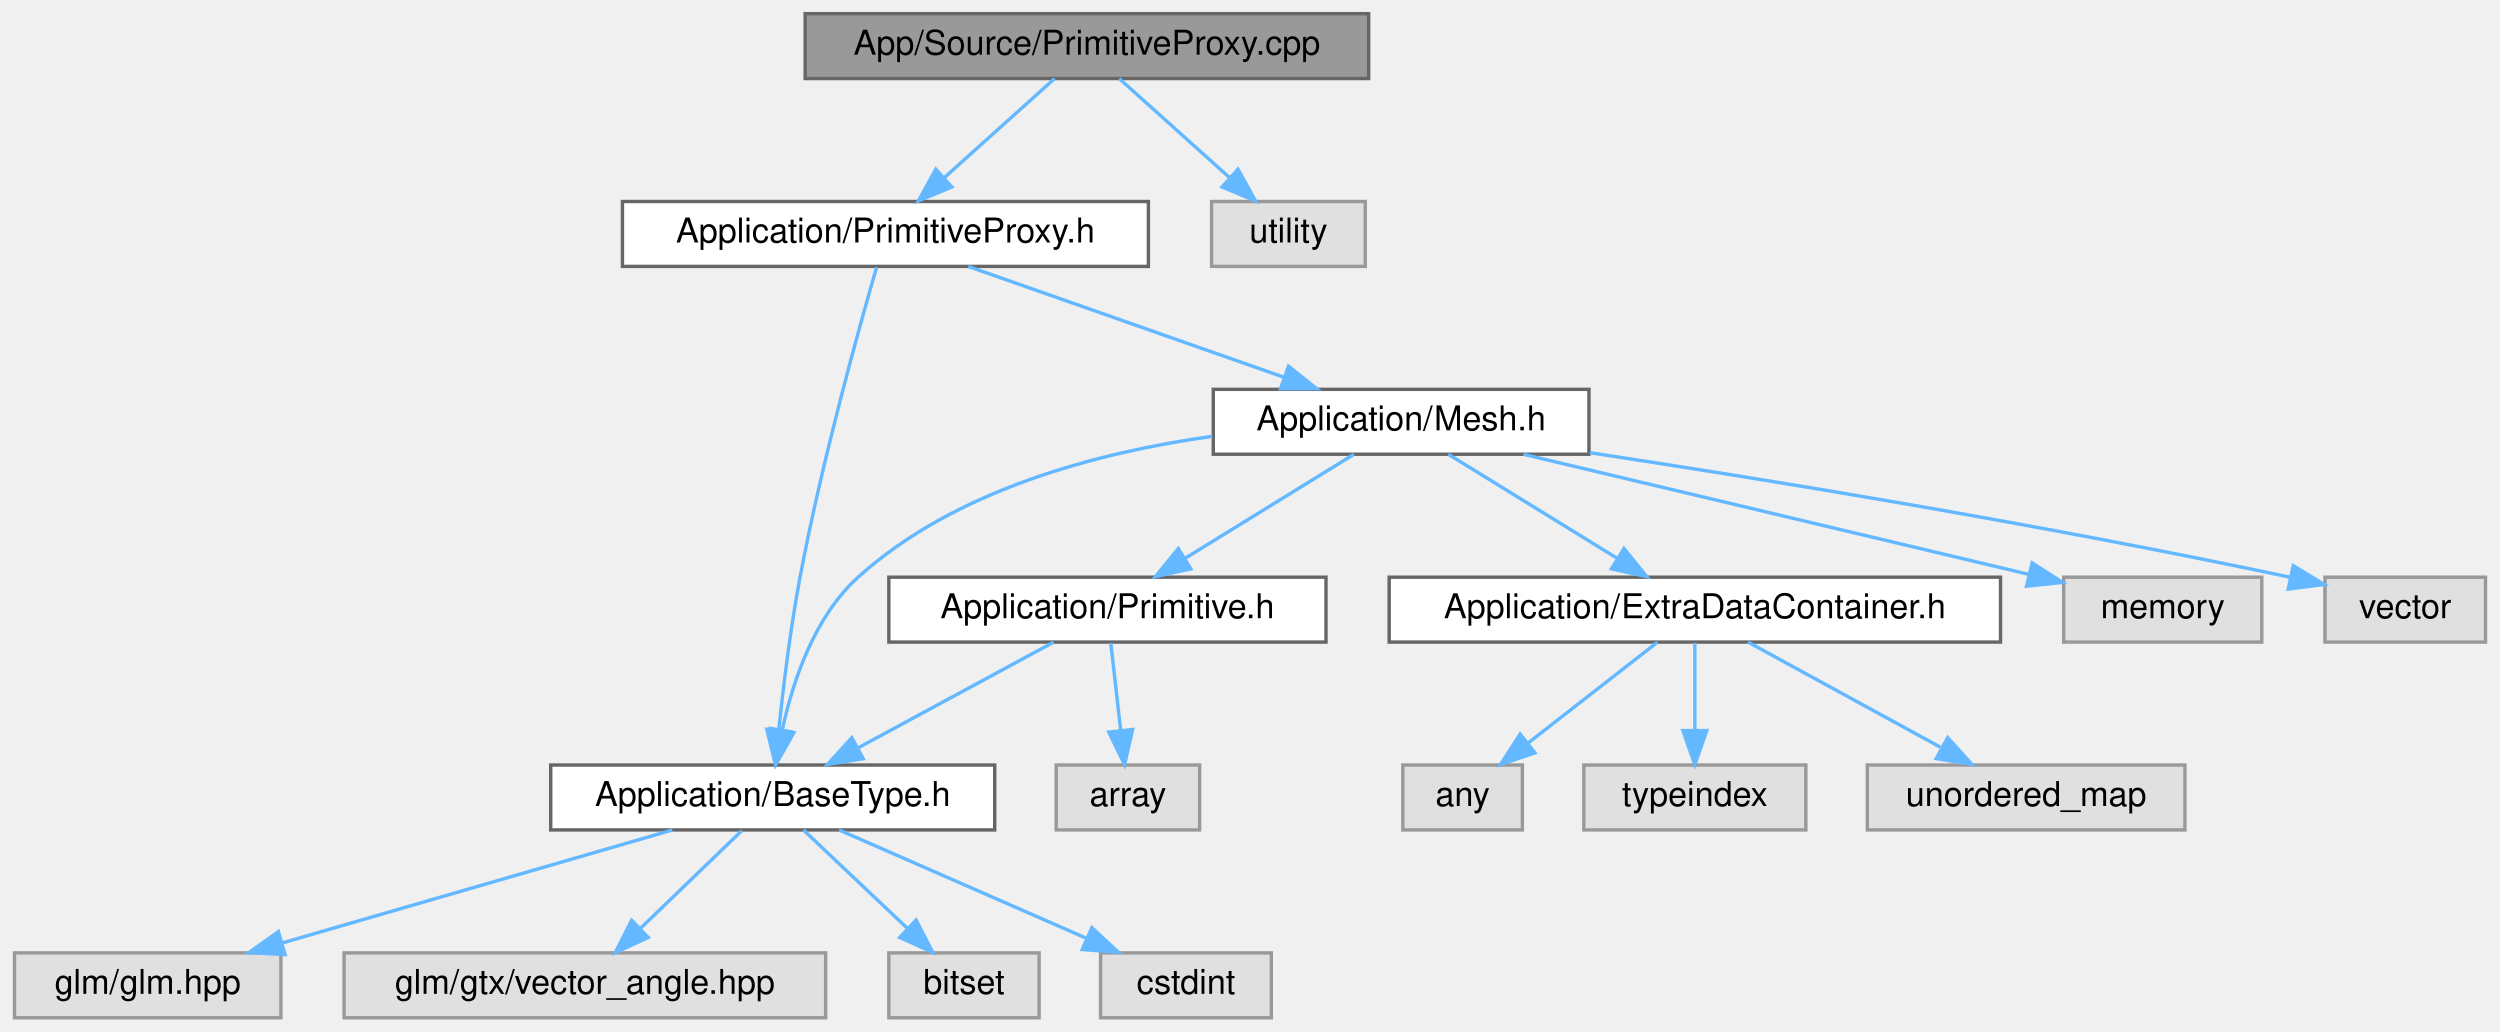
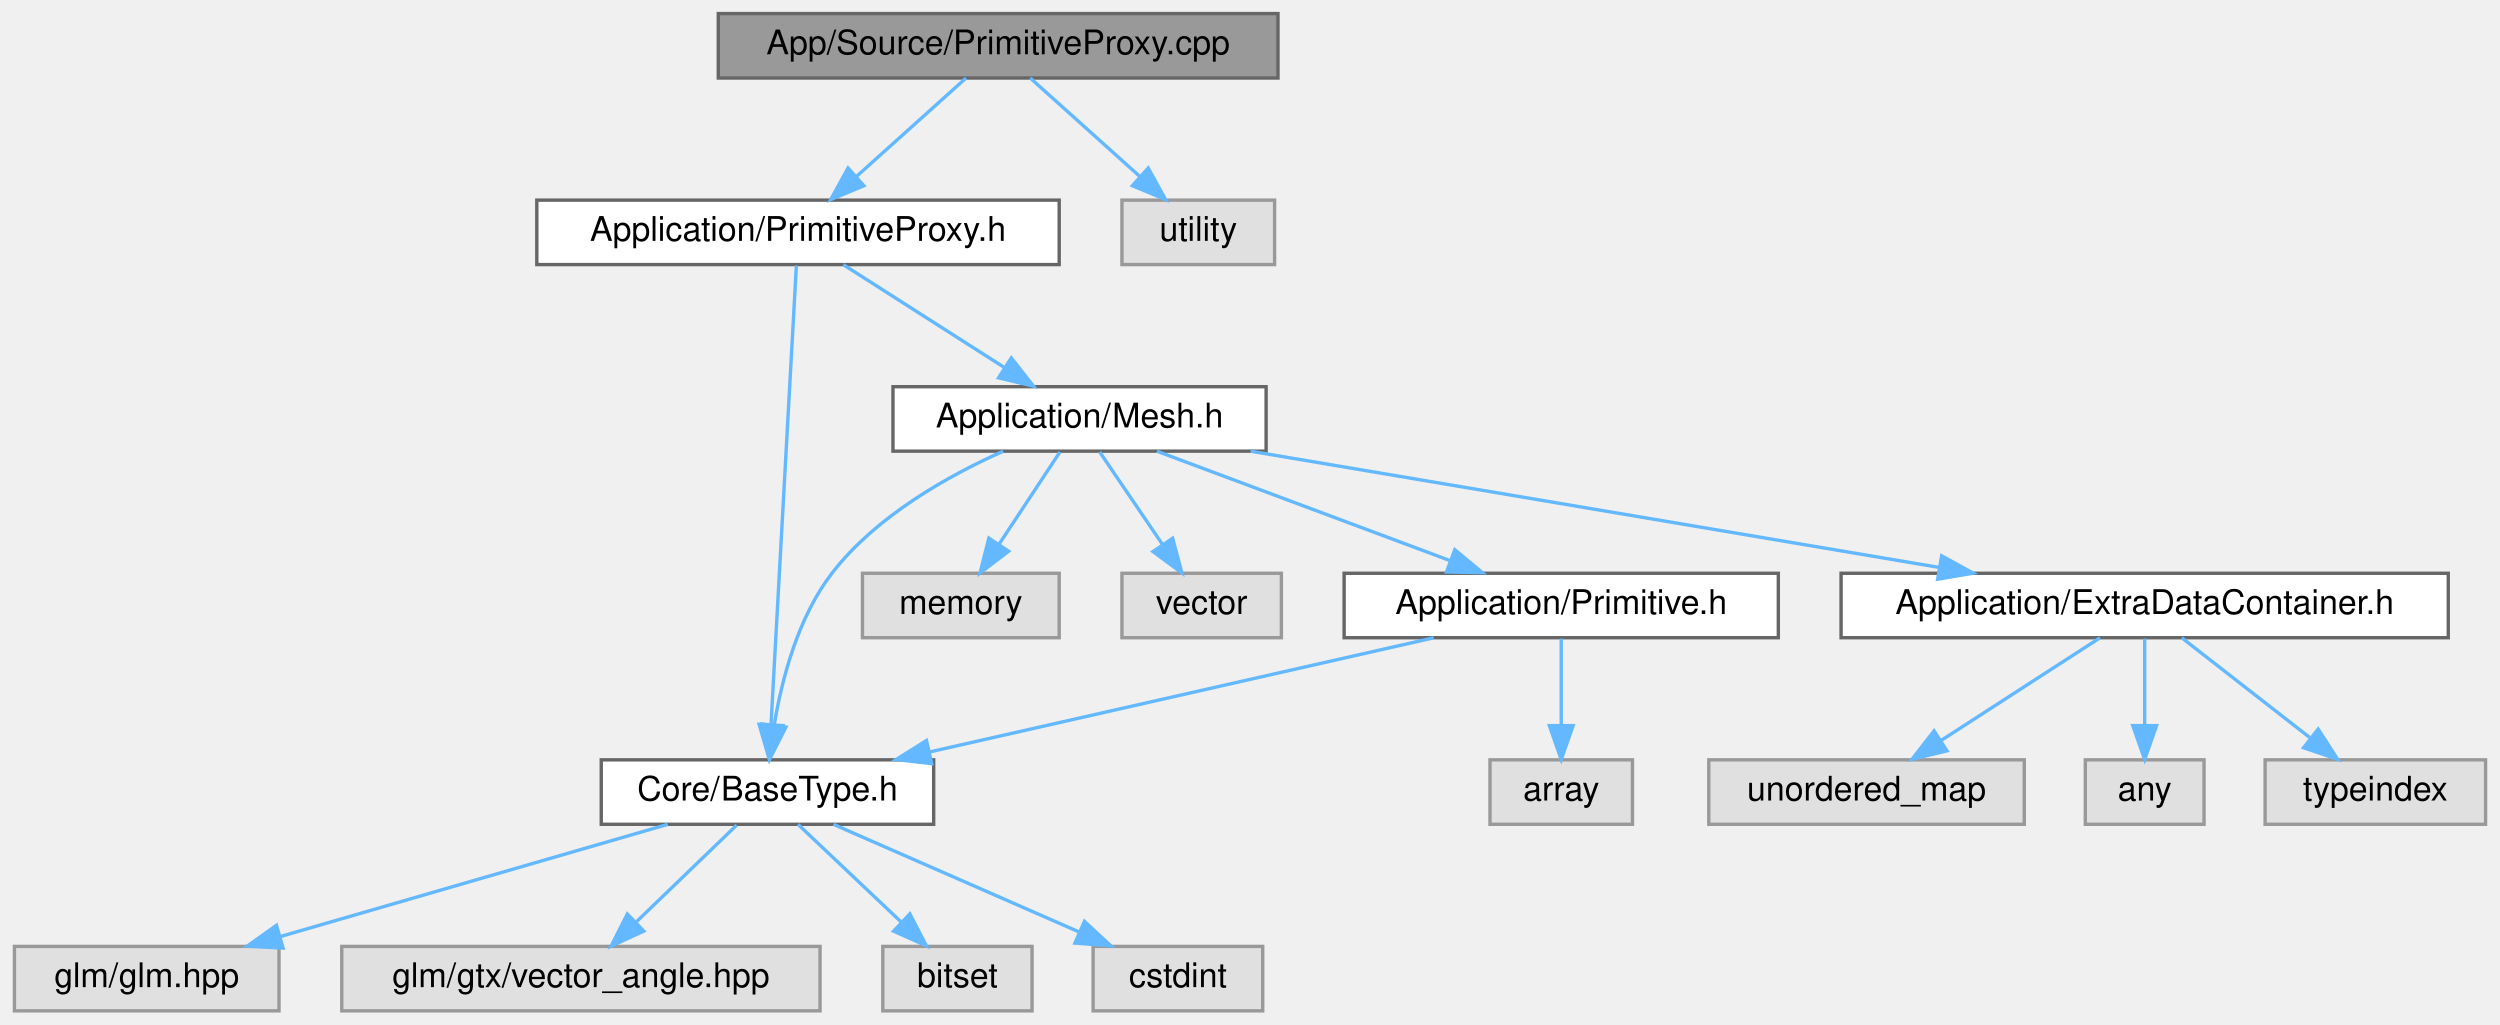
- <svg xmlns="http://www.w3.org/2000/svg" xmlns:xlink="http://www.w3.org/1999/xlink" width="732pt" height="302pt" viewBox="0.00 0.00 731.50 302.00">
+ <svg xmlns="http://www.w3.org/2000/svg" xmlns:xlink="http://www.w3.org/1999/xlink" width="737pt" height="302pt" viewBox="0.00 0.00 736.50 302.00">
  <g id="graph0" class="graph" transform="scale(1 1) rotate(0) translate(4 298)">
    <g id="Node000001" class="node">
      <g id="a_Node000001">
        <a xlink:title=" ">
-           <polygon fill="#999999" stroke="#666666" points="396.5,-294 231.5,-294 231.5,-275 396.5,-275 396.5,-294" />
-           <text text-anchor="middle" x="314" y="-282" font-family="Helvetica,sans-Serif" font-size="10.00">App/Source/PrimitiveProxy.cpp</text>
+           <polygon fill="#999999" stroke="#666666" points="372.5,-294 207.5,-294 207.5,-275 372.5,-275 372.5,-294" />
+           <text text-anchor="middle" x="290" y="-282" font-family="Helvetica,sans-Serif" font-size="10.00">App/Source/PrimitiveProxy.cpp</text>
        </a>
      </g>
    </g>
    <g id="Node000002" class="node">
      <g id="a_Node000002">
        <a xlink:href="PrimitiveProxy_8h.html" target="_top" xlink:title=" ">
-           <polygon fill="white" stroke="#666666" points="332,-239 178,-239 178,-220 332,-220 332,-239" />
-           <text text-anchor="middle" x="255" y="-227" font-family="Helvetica,sans-Serif" font-size="10.00">Application/PrimitiveProxy.h</text>
+           <polygon fill="white" stroke="#666666" points="308,-239 154,-239 154,-220 308,-220 308,-239" />
+           <text text-anchor="middle" x="231" y="-227" font-family="Helvetica,sans-Serif" font-size="10.00">Application/PrimitiveProxy.h</text>
        </a>
      </g>
    </g>
    <g id="edge1_Node000001_Node000002" class="edge">
      <g id="a_edge1_Node000001_Node000002">
        <a xlink:title=" ">
-           <path fill="none" stroke="#63b8ff" d="M304.52,-274.98C295.8,-267.15 282.66,-255.34 272.1,-245.86" />
-           <polygon fill="#63b8ff" stroke="#63b8ff" points="274.43,-243.25 264.65,-239.17 269.75,-248.46 274.43,-243.25" />
+           <path fill="none" stroke="#63b8ff" d="M280.52,-274.98C271.8,-267.15 258.66,-255.34 248.1,-245.86" />
+           <polygon fill="#63b8ff" stroke="#63b8ff" points="250.43,-243.25 240.65,-239.17 245.75,-248.46 250.43,-243.25" />
        </a>
      </g>
    </g>
    <g id="Node000017" class="node">
      <g id="a_Node000017">
        <a xlink:title=" ">
-           <polygon fill="#e0e0e0" stroke="#999999" points="395.5,-239 350.5,-239 350.5,-220 395.5,-220 395.5,-239" />
-           <text text-anchor="middle" x="373" y="-227" font-family="Helvetica,sans-Serif" font-size="10.00">utility</text>
+           <polygon fill="#e0e0e0" stroke="#999999" points="371.5,-239 326.5,-239 326.5,-220 371.5,-220 371.5,-239" />
+           <text text-anchor="middle" x="349" y="-227" font-family="Helvetica,sans-Serif" font-size="10.00">utility</text>
        </a>
      </g>
    </g>
    <g id="edge18_Node000001_Node000017" class="edge">
      <g id="a_edge18_Node000001_Node000017">
        <a xlink:title=" ">
-           <path fill="none" stroke="#63b8ff" d="M323.48,-274.98C332.2,-267.15 345.34,-255.34 355.9,-245.86" />
-           <polygon fill="#63b8ff" stroke="#63b8ff" points="358.25,-248.46 363.35,-239.17 353.57,-243.25 358.25,-248.46" />
+           <path fill="none" stroke="#63b8ff" d="M299.48,-274.98C308.2,-267.15 321.34,-255.34 331.9,-245.86" />
+           <polygon fill="#63b8ff" stroke="#63b8ff" points="334.25,-248.46 339.35,-239.17 329.57,-243.25 334.25,-248.46" />
        </a>
      </g>
    </g>
    <g id="Node000003" class="node">
      <g id="a_Node000003">
-         <a xlink:href="BaseType_8h.html" target="_top" xlink:title=" ">
-           <polygon fill="white" stroke="#666666" points="287,-74 157,-74 157,-55 287,-55 287,-74" />
-           <text text-anchor="middle" x="222" y="-62" font-family="Helvetica,sans-Serif" font-size="10.00">Application/BaseType.h</text>
+         <a xlink:href="Mesh_8h.html" target="_top" xlink:title=" ">
+           <polygon fill="white" stroke="#666666" points="369,-184 259,-184 259,-165 369,-165 369,-184" />
+           <text text-anchor="middle" x="314" y="-172" font-family="Helvetica,sans-Serif" font-size="10.00">Application/Mesh.h</text>
        </a>
      </g>
    </g>
    <g id="edge2_Node000002_Node000003" class="edge">
      <g id="a_edge2_Node000002_Node000003">
        <a xlink:title=" ">
-           <path fill="none" stroke="#63b8ff" d="M252.43,-219.79C247.45,-202.59 236.38,-162.96 230,-129 227.2,-114.12 225.12,-97.08 223.78,-84.41" />
-           <polygon fill="#63b8ff" stroke="#63b8ff" points="227.23,-83.78 222.76,-74.18 220.27,-84.48 227.23,-83.78" />
+           <path fill="none" stroke="#63b8ff" d="M244.34,-219.98C257.09,-211.84 276.55,-199.41 291.67,-189.76" />
+           <polygon fill="#63b8ff" stroke="#63b8ff" points="293.88,-192.5 300.42,-184.17 290.11,-186.6 293.88,-192.5" />
+         </a>
+       </g>
+     </g>
+     <g id="Node000009" class="node">
+       <g id="a_Node000009">
+         <a xlink:href="BaseType_8h.html" target="_top" xlink:title=" ">
+           <polygon fill="white" stroke="#666666" points="271,-74 173,-74 173,-55 271,-55 271,-74" />
+           <text text-anchor="middle" x="222" y="-62" font-family="Helvetica,sans-Serif" font-size="10.00">Core/BaseType.h</text>
+         </a>
+       </g>
+     </g>
+     <g id="edge17_Node000002_Node000009" class="edge">
+       <g id="a_edge17_Node000002_Node000009">
+         <a xlink:title=" ">
+           <path fill="none" stroke="#63b8ff" d="M230.52,-219.74C229.11,-194.31 225.01,-120.08 223.06,-84.69" />
+           <polygon fill="#63b8ff" stroke="#63b8ff" points="226.53,-84.1 222.49,-74.31 219.54,-84.48 226.53,-84.1" />
+         </a>
+       </g>
+     </g>
+     <g id="Node000004" class="node">
+       <g id="a_Node000004">
+         <a xlink:href="ExtraDataContainer_8h.html" target="_top" xlink:title=" ">
+           <polygon fill="white" stroke="#666666" points="717.5,-129 538.5,-129 538.5,-110 717.5,-110 717.5,-129" />
+           <text text-anchor="middle" x="628" y="-117" font-family="Helvetica,sans-Serif" font-size="10.00">Application/ExtraDataContainer.h</text>
+         </a>
+       </g>
+     </g>
+     <g id="edge3_Node000003_Node000004" class="edge">
+       <g id="a_edge3_Node000003_Node000004">
+         <a xlink:title=" ">
+           <path fill="none" stroke="#63b8ff" d="M364.45,-164.98C419.76,-155.65 508.47,-140.67 567.48,-130.71" />
+           <polygon fill="#63b8ff" stroke="#63b8ff" points="568.14,-134.15 577.42,-129.04 566.97,-127.25 568.14,-134.15" />
        </a>
      </g>
    </g>
    <g id="Node000008" class="node">
      <g id="a_Node000008">
-         <a xlink:href="Mesh_8h.html" target="_top" xlink:title=" ">
-           <polygon fill="white" stroke="#666666" points="461,-184 351,-184 351,-165 461,-165 461,-184" />
-           <text text-anchor="middle" x="406" y="-172" font-family="Helvetica,sans-Serif" font-size="10.00">Application/Mesh.h</text>
-         </a>
-       </g>
-     </g>
-     <g id="edge7_Node000002_Node000008" class="edge">
-       <g id="a_edge7_Node000002_Node000008">
-         <a xlink:title=" ">
-           <path fill="none" stroke="#63b8ff" d="M279.26,-219.98C304.32,-211.19 343.63,-197.39 371.83,-187.49" />
-           <polygon fill="#63b8ff" stroke="#63b8ff" points="373.02,-190.78 381.3,-184.17 370.7,-184.18 373.02,-190.78" />
-         </a>
-       </g>
-     </g>
-     <g id="Node000004" class="node">
-       <g id="a_Node000004">
+         <a xlink:href="Primitive_8h.html" target="_top" xlink:title=" ">
+           <polygon fill="white" stroke="#666666" points="520,-129 392,-129 392,-110 520,-110 520,-129" />
+           <text text-anchor="middle" x="456" y="-117" font-family="Helvetica,sans-Serif" font-size="10.00">Application/Primitive.h</text>
+         </a>
+       </g>
+     </g>
+     <g id="edge7_Node000003_Node000008" class="edge">
+       <g id="a_edge7_Node000003_Node000008">
+         <a xlink:title=" ">
+           <path fill="none" stroke="#63b8ff" d="M336.81,-164.98C360.17,-156.27 396.7,-142.63 423.17,-132.75" />
+           <polygon fill="#63b8ff" stroke="#63b8ff" points="424.63,-135.95 432.77,-129.17 422.18,-129.39 424.63,-135.95" />
+         </a>
+       </g>
+     </g>
+     <g id="edge14_Node000003_Node000009" class="edge">
+       <g id="a_edge14_Node000003_Node000009">
+         <a xlink:title=" ">
+           <path fill="none" stroke="#63b8ff" d="M291.46,-164.97C275.22,-157.72 253.96,-145.81 241,-129 231.01,-116.04 226.25,-97.89 224,-84.31" />
+           <polygon fill="#63b8ff" stroke="#63b8ff" points="227.44,-83.64 222.64,-74.19 220.5,-84.57 227.44,-83.64" />
+         </a>
+       </g>
+     </g>
+     <g id="Node000015" class="node">
+       <g id="a_Node000015">
+         <a xlink:title=" ">
+           <polygon fill="#e0e0e0" stroke="#999999" points="308,-129 250,-129 250,-110 308,-110 308,-129" />
+           <text text-anchor="middle" x="279" y="-117" font-family="Helvetica,sans-Serif" font-size="10.00">memory</text>
+         </a>
+       </g>
+     </g>
+     <g id="edge15_Node000003_Node000015" class="edge">
+       <g id="a_edge15_Node000003_Node000015">
+         <a xlink:title=" ">
+           <path fill="none" stroke="#63b8ff" d="M308.22,-164.75C303.38,-157.42 296.32,-146.73 290.36,-137.7" />
+           <polygon fill="#63b8ff" stroke="#63b8ff" points="293.1,-135.5 284.67,-129.09 287.26,-139.36 293.1,-135.5" />
+         </a>
+       </g>
+     </g>
+     <g id="Node000016" class="node">
+       <g id="a_Node000016">
+         <a xlink:title=" ">
+           <polygon fill="#e0e0e0" stroke="#999999" points="373.5,-129 326.5,-129 326.5,-110 373.5,-110 373.5,-129" />
+           <text text-anchor="middle" x="350" y="-117" font-family="Helvetica,sans-Serif" font-size="10.00">vector</text>
+         </a>
+       </g>
+     </g>
+     <g id="edge16_Node000003_Node000016" class="edge">
+       <g id="a_edge16_Node000003_Node000016">
+         <a xlink:title=" ">
+           <path fill="none" stroke="#63b8ff" d="M319.94,-164.75C324.98,-157.34 332.34,-146.5 338.51,-137.41" />
+           <polygon fill="#63b8ff" stroke="#63b8ff" points="341.44,-139.33 344.17,-129.09 335.65,-135.39 341.44,-139.33" />
+         </a>
+       </g>
+     </g>
+     <g id="Node000005" class="node">
+       <g id="a_Node000005">
+         <a xlink:title=" ">
+           <polygon fill="#e0e0e0" stroke="#999999" points="645.5,-74 610.5,-74 610.5,-55 645.5,-55 645.5,-74" />
+           <text text-anchor="middle" x="628" y="-62" font-family="Helvetica,sans-Serif" font-size="10.00">any</text>
+         </a>
+       </g>
+     </g>
+     <g id="edge4_Node000004_Node000005" class="edge">
+       <g id="a_edge4_Node000004_Node000005">
+         <a xlink:title=" ">
+           <path fill="none" stroke="#63b8ff" d="M628,-109.75C628,-102.8 628,-92.85 628,-84.13" />
+           <polygon fill="#63b8ff" stroke="#63b8ff" points="631.5,-84.09 628,-74.09 624.5,-84.09 631.5,-84.09" />
+         </a>
+       </g>
+     </g>
+     <g id="Node000006" class="node">
+       <g id="a_Node000006">
+         <a xlink:title=" ">
+           <polygon fill="#e0e0e0" stroke="#999999" points="728.5,-74 663.5,-74 663.5,-55 728.5,-55 728.5,-74" />
+           <text text-anchor="middle" x="696" y="-62" font-family="Helvetica,sans-Serif" font-size="10.00">typeindex</text>
+         </a>
+       </g>
+     </g>
+     <g id="edge5_Node000004_Node000006" class="edge">
+       <g id="a_edge5_Node000004_Node000006">
+         <a xlink:title=" ">
+           <path fill="none" stroke="#63b8ff" d="M638.93,-109.98C649.08,-102.07 664.42,-90.11 676.65,-80.58" />
+           <polygon fill="#63b8ff" stroke="#63b8ff" points="679.14,-83.08 684.88,-74.17 674.84,-77.56 679.14,-83.08" />
+         </a>
+       </g>
+     </g>
+     <g id="Node000007" class="node">
+       <g id="a_Node000007">
+         <a xlink:title=" ">
+           <polygon fill="#e0e0e0" stroke="#999999" points="592.5,-74 499.5,-74 499.5,-55 592.5,-55 592.5,-74" />
+           <text text-anchor="middle" x="546" y="-62" font-family="Helvetica,sans-Serif" font-size="10.00">unordered_map</text>
+         </a>
+       </g>
+     </g>
+     <g id="edge6_Node000004_Node000007" class="edge">
+       <g id="a_edge6_Node000004_Node000007">
+         <a xlink:title=" ">
+           <path fill="none" stroke="#63b8ff" d="M614.83,-109.98C602.23,-101.84 583,-89.41 568.06,-79.76" />
+           <polygon fill="#63b8ff" stroke="#63b8ff" points="569.71,-76.66 559.41,-74.17 565.91,-82.54 569.71,-76.66" />
+         </a>
+       </g>
+     </g>
+     <g id="edge8_Node000008_Node000009" class="edge">
+       <g id="a_edge8_Node000008_Node000009">
+         <a xlink:title=" ">
+           <path fill="none" stroke="#63b8ff" d="M418.4,-109.98C378.01,-100.84 313.72,-86.27 269.77,-76.32" />
+           <polygon fill="#63b8ff" stroke="#63b8ff" points="270.42,-72.88 259.89,-74.08 268.87,-79.7 270.42,-72.88" />
+         </a>
+       </g>
+     </g>
+     <g id="Node000014" class="node">
+       <g id="a_Node000014">
+         <a xlink:title=" ">
+           <polygon fill="#e0e0e0" stroke="#999999" points="477,-74 435,-74 435,-55 477,-55 477,-74" />
+           <text text-anchor="middle" x="456" y="-62" font-family="Helvetica,sans-Serif" font-size="10.00">array</text>
+         </a>
+       </g>
+     </g>
+     <g id="edge13_Node000008_Node000014" class="edge">
+       <g id="a_edge13_Node000008_Node000014">
+         <a xlink:title=" ">
+           <path fill="none" stroke="#63b8ff" d="M456,-109.75C456,-102.8 456,-92.85 456,-84.13" />
+           <polygon fill="#63b8ff" stroke="#63b8ff" points="459.5,-84.09 456,-74.09 452.5,-84.09 459.5,-84.09" />
+         </a>
+       </g>
+     </g>
+     <g id="Node000010" class="node">
+       <g id="a_Node000010">
        <a xlink:title=" ">
          <polygon fill="#e0e0e0" stroke="#999999" points="78,-19 0,-19 0,0 78,0 78,-19" />
          <text text-anchor="middle" x="39" y="-7" font-family="Helvetica,sans-Serif" font-size="10.00">glm/glm.hpp</text>
        </a>
      </g>
    </g>
-     <g id="edge3_Node000003_Node000004" class="edge">
-       <g id="a_edge3_Node000003_Node000004">
+     <g id="edge9_Node000009_Node000010" class="edge">
+       <g id="a_edge9_Node000009_Node000010">
        <a xlink:title=" ">
          <path fill="none" stroke="#63b8ff" d="M192.6,-54.98C161.61,-46.01 112.62,-31.82 78.33,-21.89" />
          <polygon fill="#63b8ff" stroke="#63b8ff" points="79.21,-18.5 68.63,-19.08 77.26,-25.23 79.21,-18.5" />
        </a>
      </g>
    </g>
-     <g id="Node000005" class="node">
-       <g id="a_Node000005">
+     <g id="Node000011" class="node">
+       <g id="a_Node000011">
        <a xlink:title=" ">
          <polygon fill="#e0e0e0" stroke="#999999" points="237.5,-19 96.5,-19 96.5,0 237.5,0 237.5,-19" />
          <text text-anchor="middle" x="167" y="-7" font-family="Helvetica,sans-Serif" font-size="10.00">glm/gtx/vector_angle.hpp</text>
        </a>
      </g>
    </g>
-     <g id="edge4_Node000003_Node000005" class="edge">
-       <g id="a_edge4_Node000003_Node000005">
+     <g id="edge10_Node000009_Node000011" class="edge">
+       <g id="a_edge10_Node000009_Node000011">
        <a xlink:title=" ">
          <path fill="none" stroke="#63b8ff" d="M212.92,-54.75C204.91,-47.03 193.04,-35.6 183.38,-26.28" />
          <polygon fill="#63b8ff" stroke="#63b8ff" points="185.54,-23.51 175.91,-19.09 180.69,-28.55 185.54,-23.51" />
        </a>
      </g>
    </g>
-     <g id="Node000006" class="node">
-       <g id="a_Node000006">
+     <g id="Node000012" class="node">
+       <g id="a_Node000012">
        <a xlink:title=" ">
          <polygon fill="#e0e0e0" stroke="#999999" points="300,-19 256,-19 256,0 300,0 300,-19" />
          <text text-anchor="middle" x="278" y="-7" font-family="Helvetica,sans-Serif" font-size="10.00">bitset</text>
        </a>
      </g>
    </g>
-     <g id="edge5_Node000003_Node000006" class="edge">
-       <g id="a_edge5_Node000003_Node000006">
+     <g id="edge11_Node000009_Node000012" class="edge">
+       <g id="a_edge11_Node000009_Node000012">
        <a xlink:title=" ">
          <path fill="none" stroke="#63b8ff" d="M231,-54.98C239.19,-47.23 251.51,-35.58 261.47,-26.14" />
          <polygon fill="#63b8ff" stroke="#63b8ff" points="263.98,-28.59 268.84,-19.17 259.17,-23.5 263.98,-28.59" />
        </a>
      </g>
    </g>
-     <g id="Node000007" class="node">
-       <g id="a_Node000007">
+     <g id="Node000013" class="node">
+       <g id="a_Node000013">
        <a xlink:title=" ">
          <polygon fill="#e0e0e0" stroke="#999999" points="368,-19 318,-19 318,0 368,0 368,-19" />
          <text text-anchor="middle" x="343" y="-7" font-family="Helvetica,sans-Serif" font-size="10.00">cstdint</text>
        </a>
      </g>
    </g>
-     <g id="edge6_Node000003_Node000007" class="edge">
-       <g id="a_edge6_Node000003_Node000007">
+     <g id="edge12_Node000009_Node000013" class="edge">
+       <g id="a_edge12_Node000009_Node000013">
        <a xlink:title=" ">
          <path fill="none" stroke="#63b8ff" d="M241.44,-54.98C260.99,-46.42 291.38,-33.11 313.82,-23.28" />
          <polygon fill="#63b8ff" stroke="#63b8ff" points="315.45,-26.39 323.21,-19.17 312.64,-19.98 315.45,-26.39" />
        </a>
      </g>
    </g>
-     <g id="edge8_Node000008_Node000003" class="edge">
-       <g id="a_edge8_Node000008_Node000003">
-         <a xlink:title=" ">
-           <path fill="none" stroke="#63b8ff" d="M350.75,-170.25C317.11,-165.56 275.3,-154.55 247,-129 234.23,-117.47 227.9,-98.6 224.82,-84.41" />
-           <polygon fill="#63b8ff" stroke="#63b8ff" points="228.21,-83.49 222.98,-74.28 221.32,-84.74 228.21,-83.49" />
-         </a>
-       </g>
-     </g>
-     <g id="Node000009" class="node">
-       <g id="a_Node000009">
-         <a xlink:href="ExtraDataContainer_8h.html" target="_top" xlink:title=" ">
-           <polygon fill="white" stroke="#666666" points="581.5,-129 402.5,-129 402.5,-110 581.5,-110 581.5,-129" />
-           <text text-anchor="middle" x="492" y="-117" font-family="Helvetica,sans-Serif" font-size="10.00">Application/ExtraDataContainer.h</text>
-         </a>
-       </g>
-     </g>
-     <g id="edge9_Node000008_Node000009" class="edge">
-       <g id="a_edge9_Node000008_Node000009">
-         <a xlink:title=" ">
-           <path fill="none" stroke="#63b8ff" d="M419.82,-164.98C433.15,-156.77 453.58,-144.18 469.31,-134.49" />
-           <polygon fill="#63b8ff" stroke="#63b8ff" points="471.25,-137.4 477.93,-129.17 467.58,-131.44 471.25,-137.4" />
-         </a>
-       </g>
-     </g>
-     <g id="Node000013" class="node">
-       <g id="a_Node000013">
-         <a xlink:href="Primitive_8h.html" target="_top" xlink:title=" ">
-           <polygon fill="white" stroke="#666666" points="384,-129 256,-129 256,-110 384,-110 384,-129" />
-           <text text-anchor="middle" x="320" y="-117" font-family="Helvetica,sans-Serif" font-size="10.00">Application/Primitive.h</text>
-         </a>
-       </g>
-     </g>
-     <g id="edge13_Node000008_Node000013" class="edge">
-       <g id="a_edge13_Node000008_Node000013">
-         <a xlink:title=" ">
-           <path fill="none" stroke="#63b8ff" d="M392.18,-164.98C378.85,-156.77 358.42,-144.18 342.69,-134.49" />
-           <polygon fill="#63b8ff" stroke="#63b8ff" points="344.42,-131.44 334.07,-129.17 340.75,-137.4 344.42,-131.44" />
-         </a>
-       </g>
-     </g>
-     <g id="Node000015" class="node">
-       <g id="a_Node000015">
-         <a xlink:title=" ">
-           <polygon fill="#e0e0e0" stroke="#999999" points="658,-129 600,-129 600,-110 658,-110 658,-129" />
-           <text text-anchor="middle" x="629" y="-117" font-family="Helvetica,sans-Serif" font-size="10.00">memory</text>
-         </a>
-       </g>
-     </g>
-     <g id="edge16_Node000008_Node000015" class="edge">
-       <g id="a_edge16_Node000008_Node000015">
-         <a xlink:title=" ">
-           <path fill="none" stroke="#63b8ff" d="M441.83,-164.98C482.32,-155.36 548.02,-139.75 589.84,-129.81" />
-           <polygon fill="#63b8ff" stroke="#63b8ff" points="590.75,-133.19 599.67,-127.47 589.13,-126.38 590.75,-133.19" />
-         </a>
-       </g>
-     </g>
-     <g id="Node000016" class="node">
-       <g id="a_Node000016">
-         <a xlink:title=" ">
-           <polygon fill="#e0e0e0" stroke="#999999" points="723.5,-129 676.5,-129 676.5,-110 723.5,-110 723.5,-129" />
-           <text text-anchor="middle" x="700" y="-117" font-family="Helvetica,sans-Serif" font-size="10.00">vector</text>
-         </a>
-       </g>
-     </g>
-     <g id="edge17_Node000008_Node000016" class="edge">
-       <g id="a_edge17_Node000008_Node000016">
-         <a xlink:title=" ">
-           <path fill="none" stroke="#63b8ff" d="M461.25,-165.45C512.08,-157.73 589.73,-145.16 666.43,-128.96" />
-           <polygon fill="#63b8ff" stroke="#63b8ff" points="667.21,-132.38 676.26,-126.87 665.75,-125.53 667.21,-132.38" />
-         </a>
-       </g>
-     </g>
-     <g id="Node000010" class="node">
-       <g id="a_Node000010">
-         <a xlink:title=" ">
-           <polygon fill="#e0e0e0" stroke="#999999" points="441.5,-74 406.5,-74 406.5,-55 441.5,-55 441.5,-74" />
-           <text text-anchor="middle" x="424" y="-62" font-family="Helvetica,sans-Serif" font-size="10.00">any</text>
-         </a>
-       </g>
-     </g>
-     <g id="edge10_Node000009_Node000010" class="edge">
-       <g id="a_edge10_Node000009_Node000010">
-         <a xlink:title=" ">
-           <path fill="none" stroke="#63b8ff" d="M481.07,-109.98C470.92,-102.07 455.58,-90.11 443.35,-80.58" />
-           <polygon fill="#63b8ff" stroke="#63b8ff" points="445.16,-77.56 435.12,-74.17 440.86,-83.08 445.16,-77.56" />
-         </a>
-       </g>
-     </g>
-     <g id="Node000011" class="node">
-       <g id="a_Node000011">
-         <a xlink:title=" ">
-           <polygon fill="#e0e0e0" stroke="#999999" points="524.5,-74 459.5,-74 459.5,-55 524.5,-55 524.5,-74" />
-           <text text-anchor="middle" x="492" y="-62" font-family="Helvetica,sans-Serif" font-size="10.00">typeindex</text>
-         </a>
-       </g>
-     </g>
-     <g id="edge11_Node000009_Node000011" class="edge">
-       <g id="a_edge11_Node000009_Node000011">
-         <a xlink:title=" ">
-           <path fill="none" stroke="#63b8ff" d="M492,-109.75C492,-102.8 492,-92.85 492,-84.13" />
-           <polygon fill="#63b8ff" stroke="#63b8ff" points="495.5,-84.09 492,-74.09 488.5,-84.09 495.5,-84.09" />
-         </a>
-       </g>
-     </g>
-     <g id="Node000012" class="node">
-       <g id="a_Node000012">
-         <a xlink:title=" ">
-           <polygon fill="#e0e0e0" stroke="#999999" points="635.5,-74 542.5,-74 542.5,-55 635.5,-55 635.5,-74" />
-           <text text-anchor="middle" x="589" y="-62" font-family="Helvetica,sans-Serif" font-size="10.00">unordered_map</text>
-         </a>
-       </g>
-     </g>
-     <g id="edge12_Node000009_Node000012" class="edge">
-       <g id="a_edge12_Node000009_Node000012">
-         <a xlink:title=" ">
-           <path fill="none" stroke="#63b8ff" d="M507.58,-109.98C522.77,-101.69 546.1,-88.94 563.9,-79.22" />
-           <polygon fill="#63b8ff" stroke="#63b8ff" points="566.03,-82.04 573.13,-74.17 562.68,-75.89 566.03,-82.04" />
-         </a>
-       </g>
-     </g>
-     <g id="edge14_Node000013_Node000003" class="edge">
-       <g id="a_edge14_Node000013_Node000003">
-         <a xlink:title=" ">
-           <path fill="none" stroke="#63b8ff" d="M304.25,-109.98C288.77,-101.61 264.91,-88.7 246.86,-78.95" />
-           <polygon fill="#63b8ff" stroke="#63b8ff" points="248.49,-75.85 238.03,-74.17 245.16,-82.01 248.49,-75.85" />
-         </a>
-       </g>
-     </g>
-     <g id="Node000014" class="node">
-       <g id="a_Node000014">
-         <a xlink:title=" ">
-           <polygon fill="#e0e0e0" stroke="#999999" points="347,-74 305,-74 305,-55 347,-55 347,-74" />
-           <text text-anchor="middle" x="326" y="-62" font-family="Helvetica,sans-Serif" font-size="10.00">array</text>
-         </a>
-       </g>
-     </g>
-     <g id="edge15_Node000013_Node000014" class="edge">
-       <g id="a_edge15_Node000013_Node000014">
-         <a xlink:title=" ">
-           <path fill="none" stroke="#63b8ff" d="M320.99,-109.75C321.78,-102.8 322.9,-92.85 323.89,-84.13" />
-           <polygon fill="#63b8ff" stroke="#63b8ff" points="327.38,-84.42 325.03,-74.09 320.42,-83.63 327.38,-84.42" />
-         </a>
-       </g>
-     </g>
  </g>
</svg>
